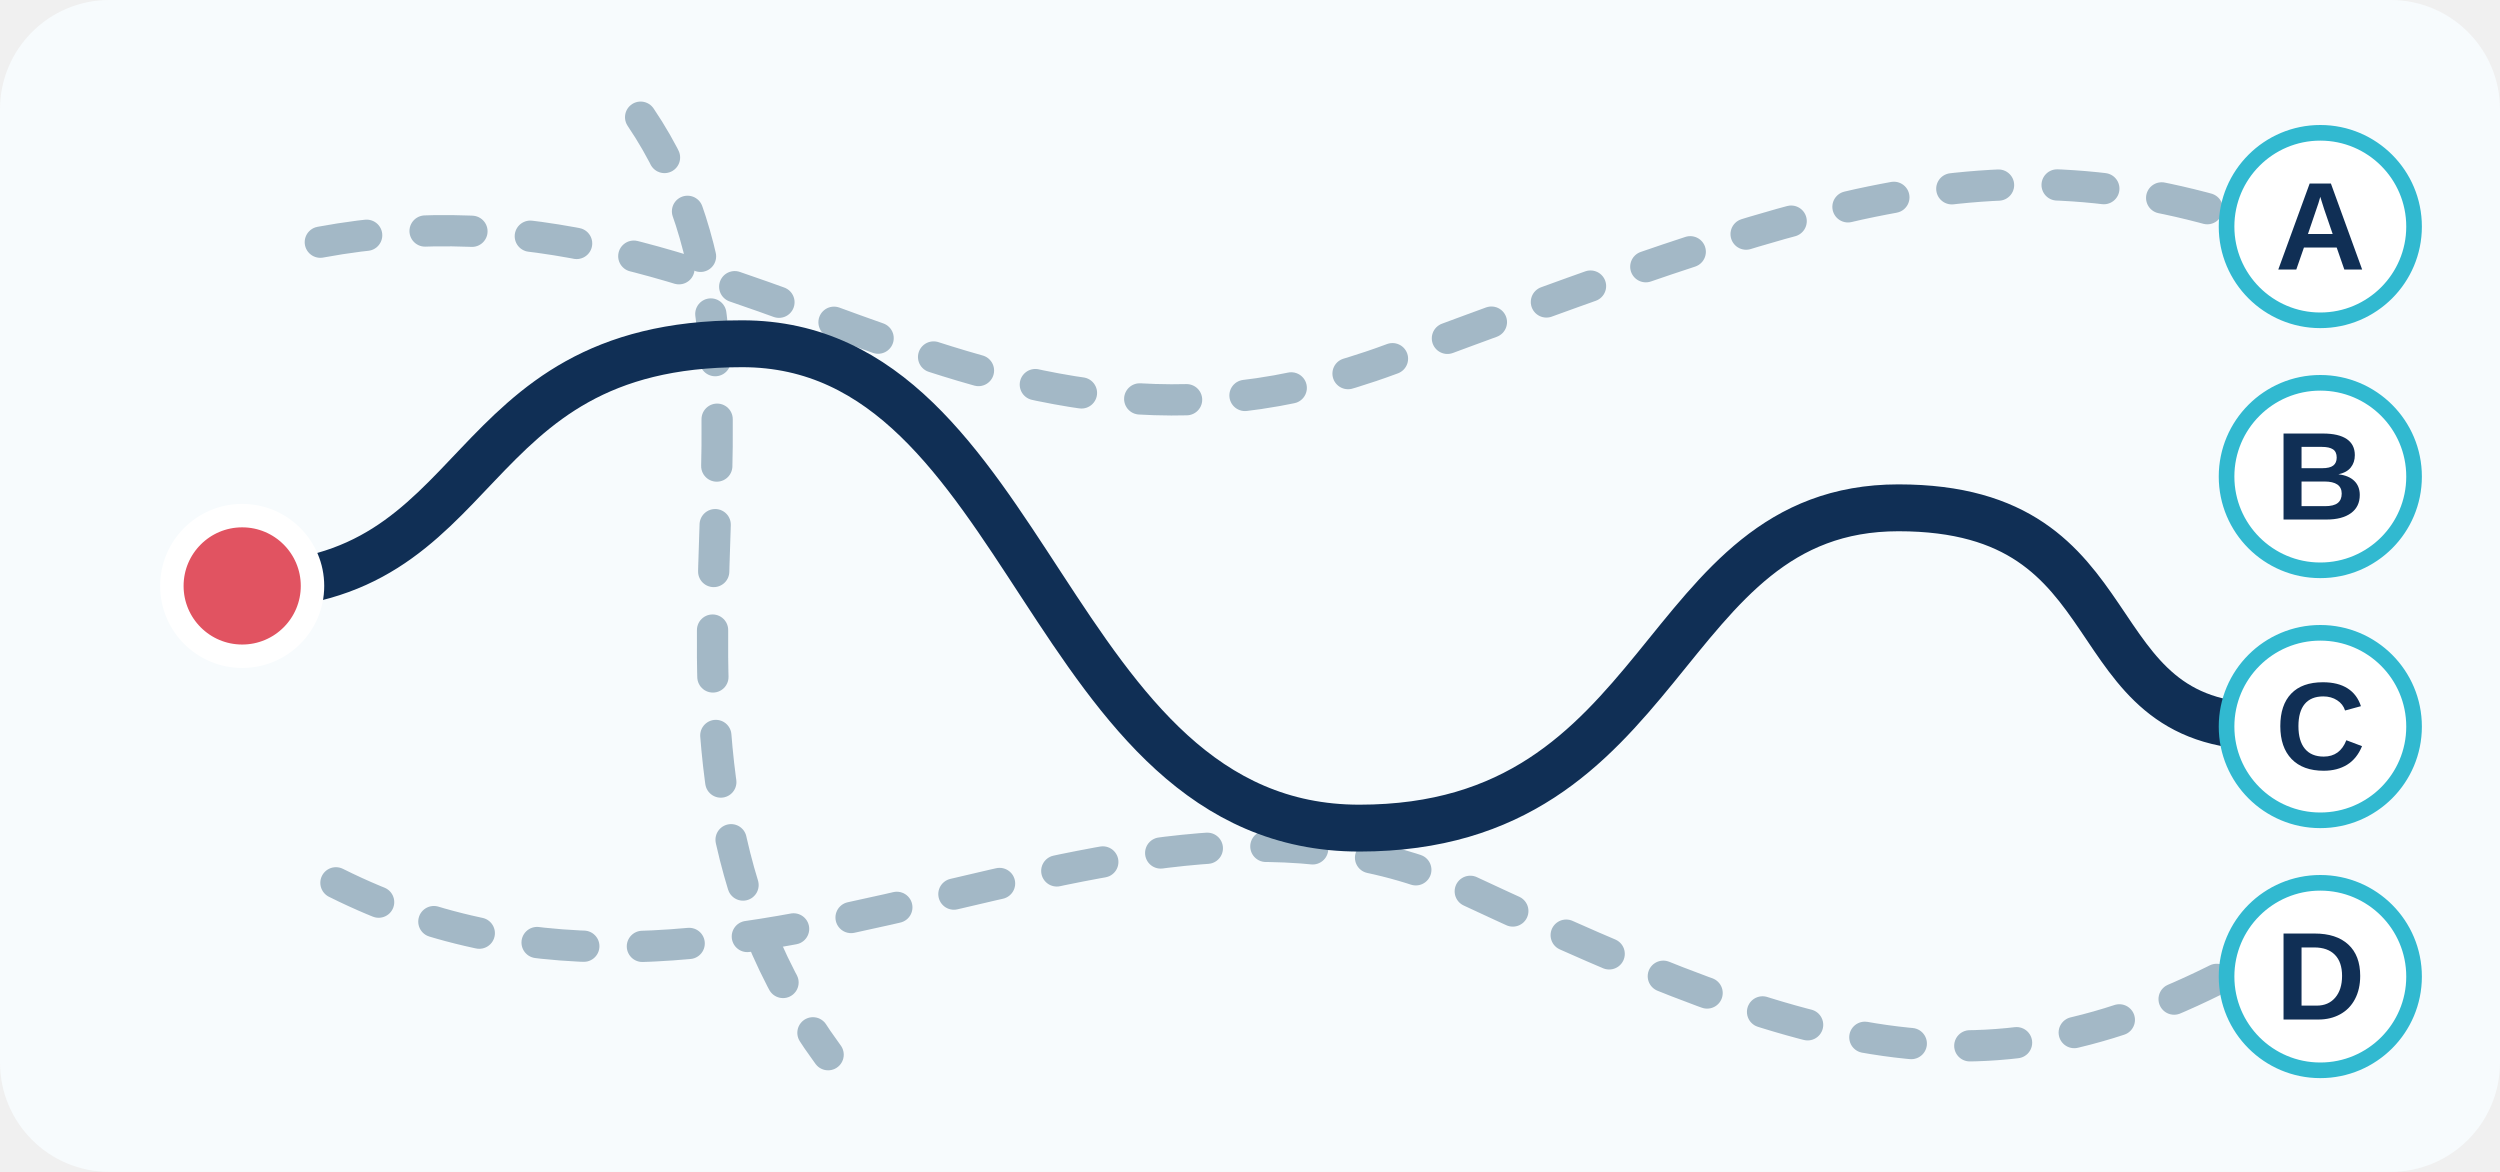
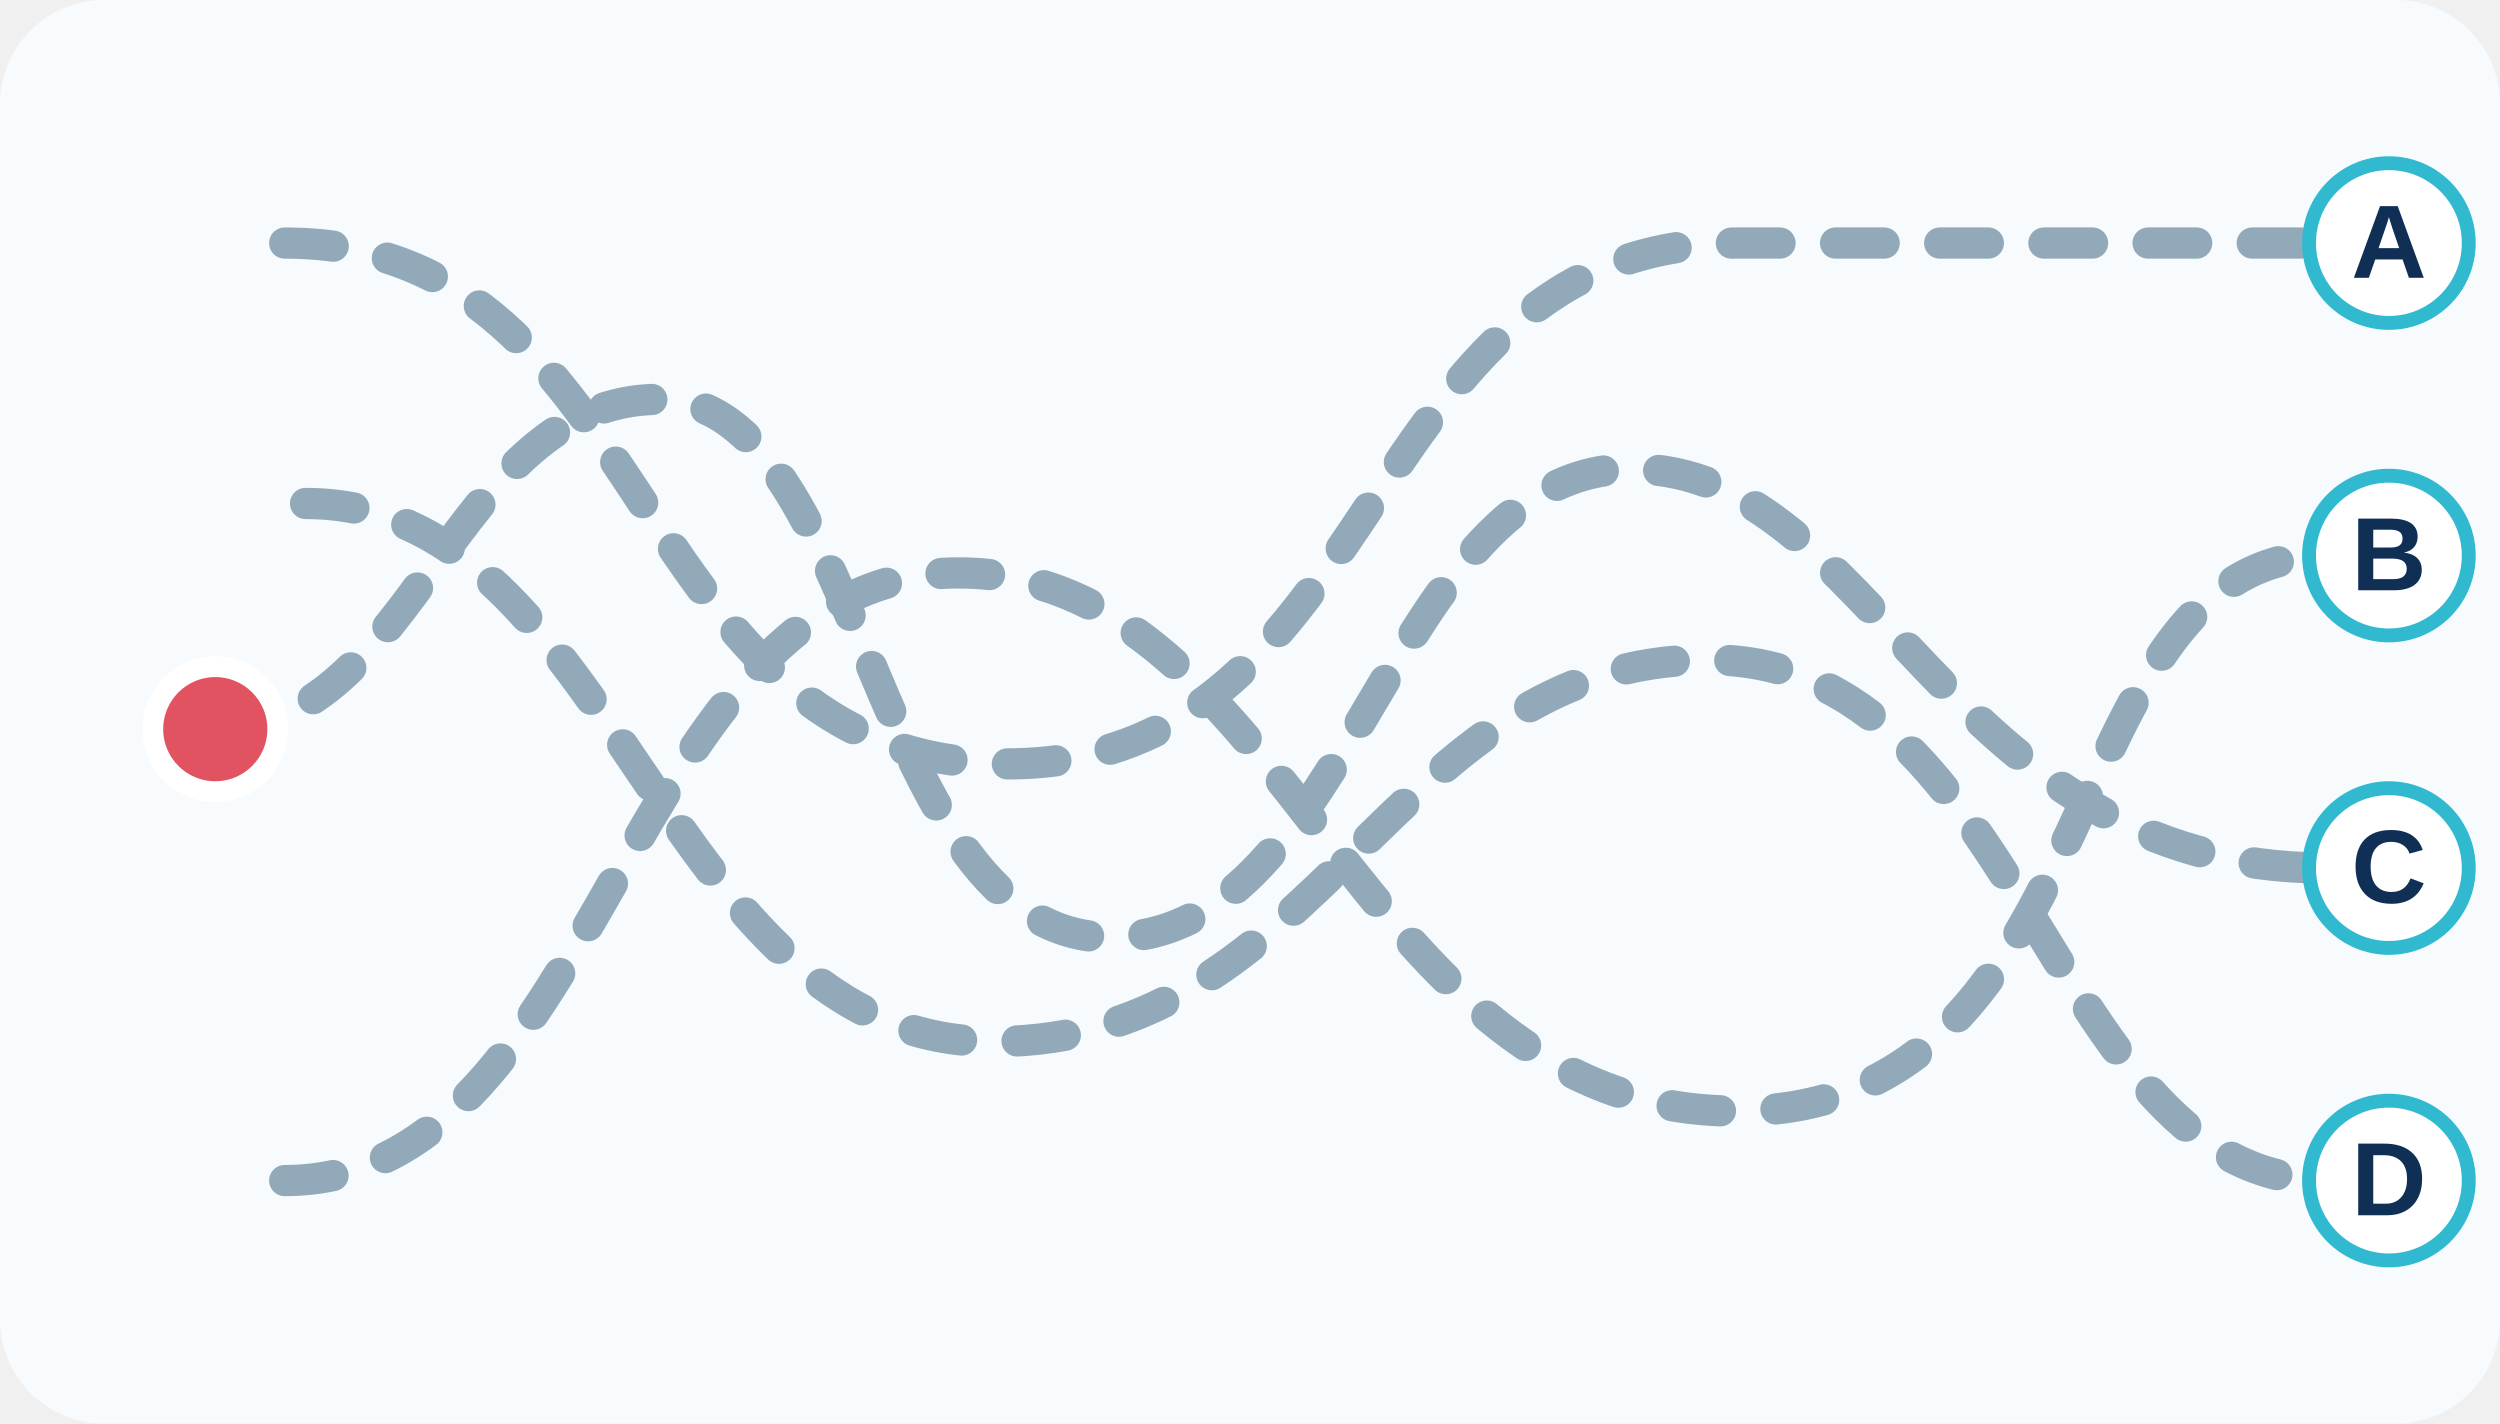
- <svg xmlns="http://www.w3.org/2000/svg" viewBox="0 0 640 300" role="img" aria-labelledby="title desc">
-   <rect width="640" height="300" rx="28" fill="#f7fbfd" />
-   <g fill="none" stroke="#8ea7b8" stroke-width="8" stroke-linecap="round" stroke-dasharray="12 15" opacity=".8">
-     <path d="M82 62 C190 42 248 132 356 92 S510 34 580 58" />
-     <path d="M86 226 C190 278 286 186 376 228 S510 284 580 244" />
-     <path d="M164 30 C210 98 152 188 212 270" />
-   </g>
-   <path d="M62 150 C126 150 116 88 190 88 S268 212 348 212 S424 130 486 130 S530 186 580 186" fill="none" stroke="#102f55" stroke-width="12" stroke-linecap="round" stroke-linejoin="round" />
-   <circle cx="62" cy="150" r="18" fill="#e15361" stroke="#fff" stroke-width="6" />
-   <g font-family="Arial, sans-serif" font-size="32" font-weight="800" text-anchor="middle" fill="#102f55">
+ <svg xmlns="http://www.w3.org/2000/svg" viewBox="0 0 720 410" role="img" aria-labelledby="title desc">
+   <rect width="720" height="410" rx="30" fill="#f7fbfd" />
+   <path d="M82 70 C190 70 180 220 290 220 S390 70 500 70 S600 70 670 70" fill="none" stroke="#91a9b9" stroke-width="9" stroke-linecap="round" stroke-linejoin="round" stroke-dasharray="14 16" />
+   <path d="M82 340 C174 340 180 165 276 165 S390 320 500 320 S590 160 670 160" fill="none" stroke="#91a9b9" stroke-width="9" stroke-linecap="round" stroke-linejoin="round" stroke-dasharray="14 16" />
+   <path d="M88 145 C178 145 190 300 286 300 S400 190 492 190 S590 340 670 340" fill="none" stroke="#91a9b9" stroke-width="9" stroke-linecap="round" stroke-linejoin="round" stroke-dasharray="14 16" />
+   <path d="M62 210 C120 210 130 115 190 115 S250 270 320 270 S400 135 470 135 S560 250 670 250" fill="none" stroke="#91a9b9" stroke-width="9" stroke-linecap="round" stroke-linejoin="round" stroke-dasharray="14 16" />
+   <circle cx="62" cy="210" r="18" fill="#e15361" stroke="#fff" stroke-width="6" />
+   <g font-family="Arial, sans-serif" font-size="30" font-weight="800" text-anchor="middle" fill="#102f55">
    <g>
-       <circle cx="594" cy="58" r="24" fill="#fff" stroke="#31b9d0" stroke-width="4" />
-       <text x="594" y="69">A</text>
+       <circle cx="688" cy="70" r="23" fill="#fff" stroke="#31b9d0" stroke-width="4" />
+       <text x="688" y="80">A</text>
    </g>
    <g>
-       <circle cx="594" cy="122" r="24" fill="#fff" stroke="#31b9d0" stroke-width="4" />
-       <text x="594" y="133">B</text>
+       <circle cx="688" cy="160" r="23" fill="#fff" stroke="#31b9d0" stroke-width="4" />
+       <text x="688" y="170">B</text>
    </g>
    <g>
-       <circle cx="594" cy="186" r="24" fill="#fff" stroke="#31b9d0" stroke-width="4" />
-       <text x="594" y="197">C</text>
+       <circle cx="688" cy="250" r="23" fill="#fff" stroke="#31b9d0" stroke-width="4" />
+       <text x="688" y="260">C</text>
    </g>
    <g>
-       <circle cx="594" cy="250" r="24" fill="#fff" stroke="#31b9d0" stroke-width="4" />
-       <text x="594" y="261">D</text>
+       <circle cx="688" cy="340" r="23" fill="#fff" stroke="#31b9d0" stroke-width="4" />
+       <text x="688" y="350">D</text>
    </g>
  </g>
</svg>
